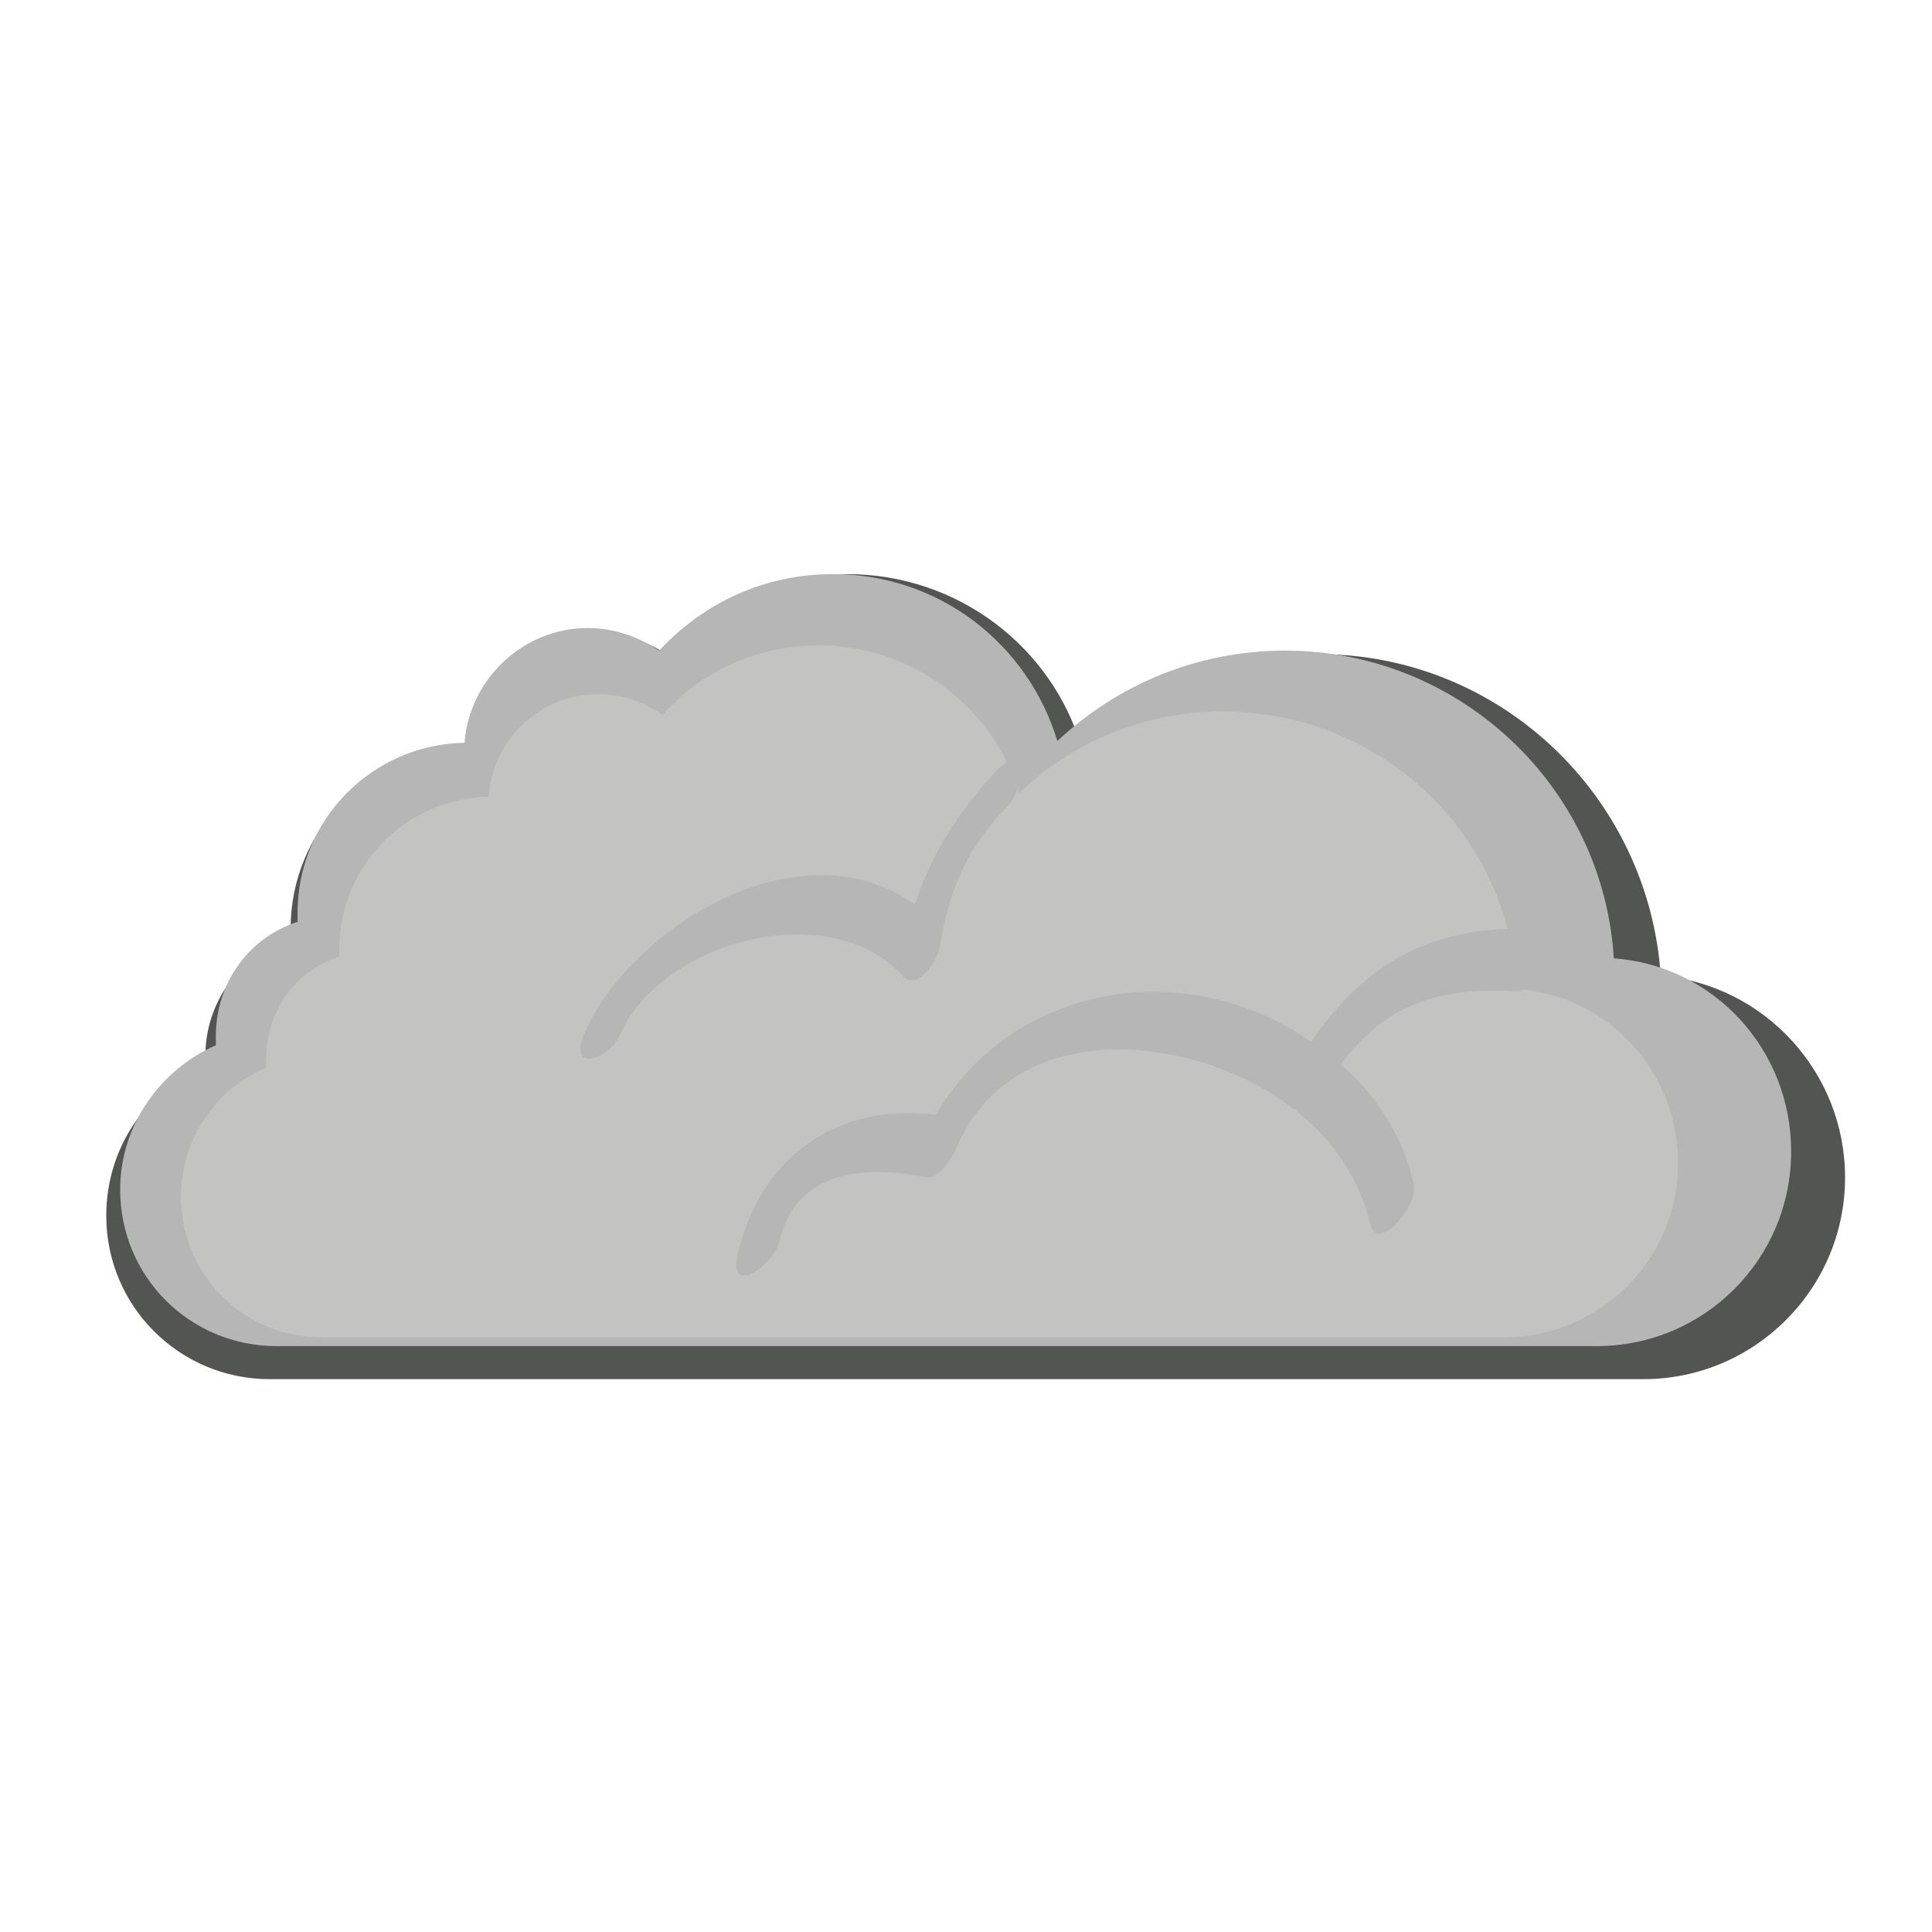
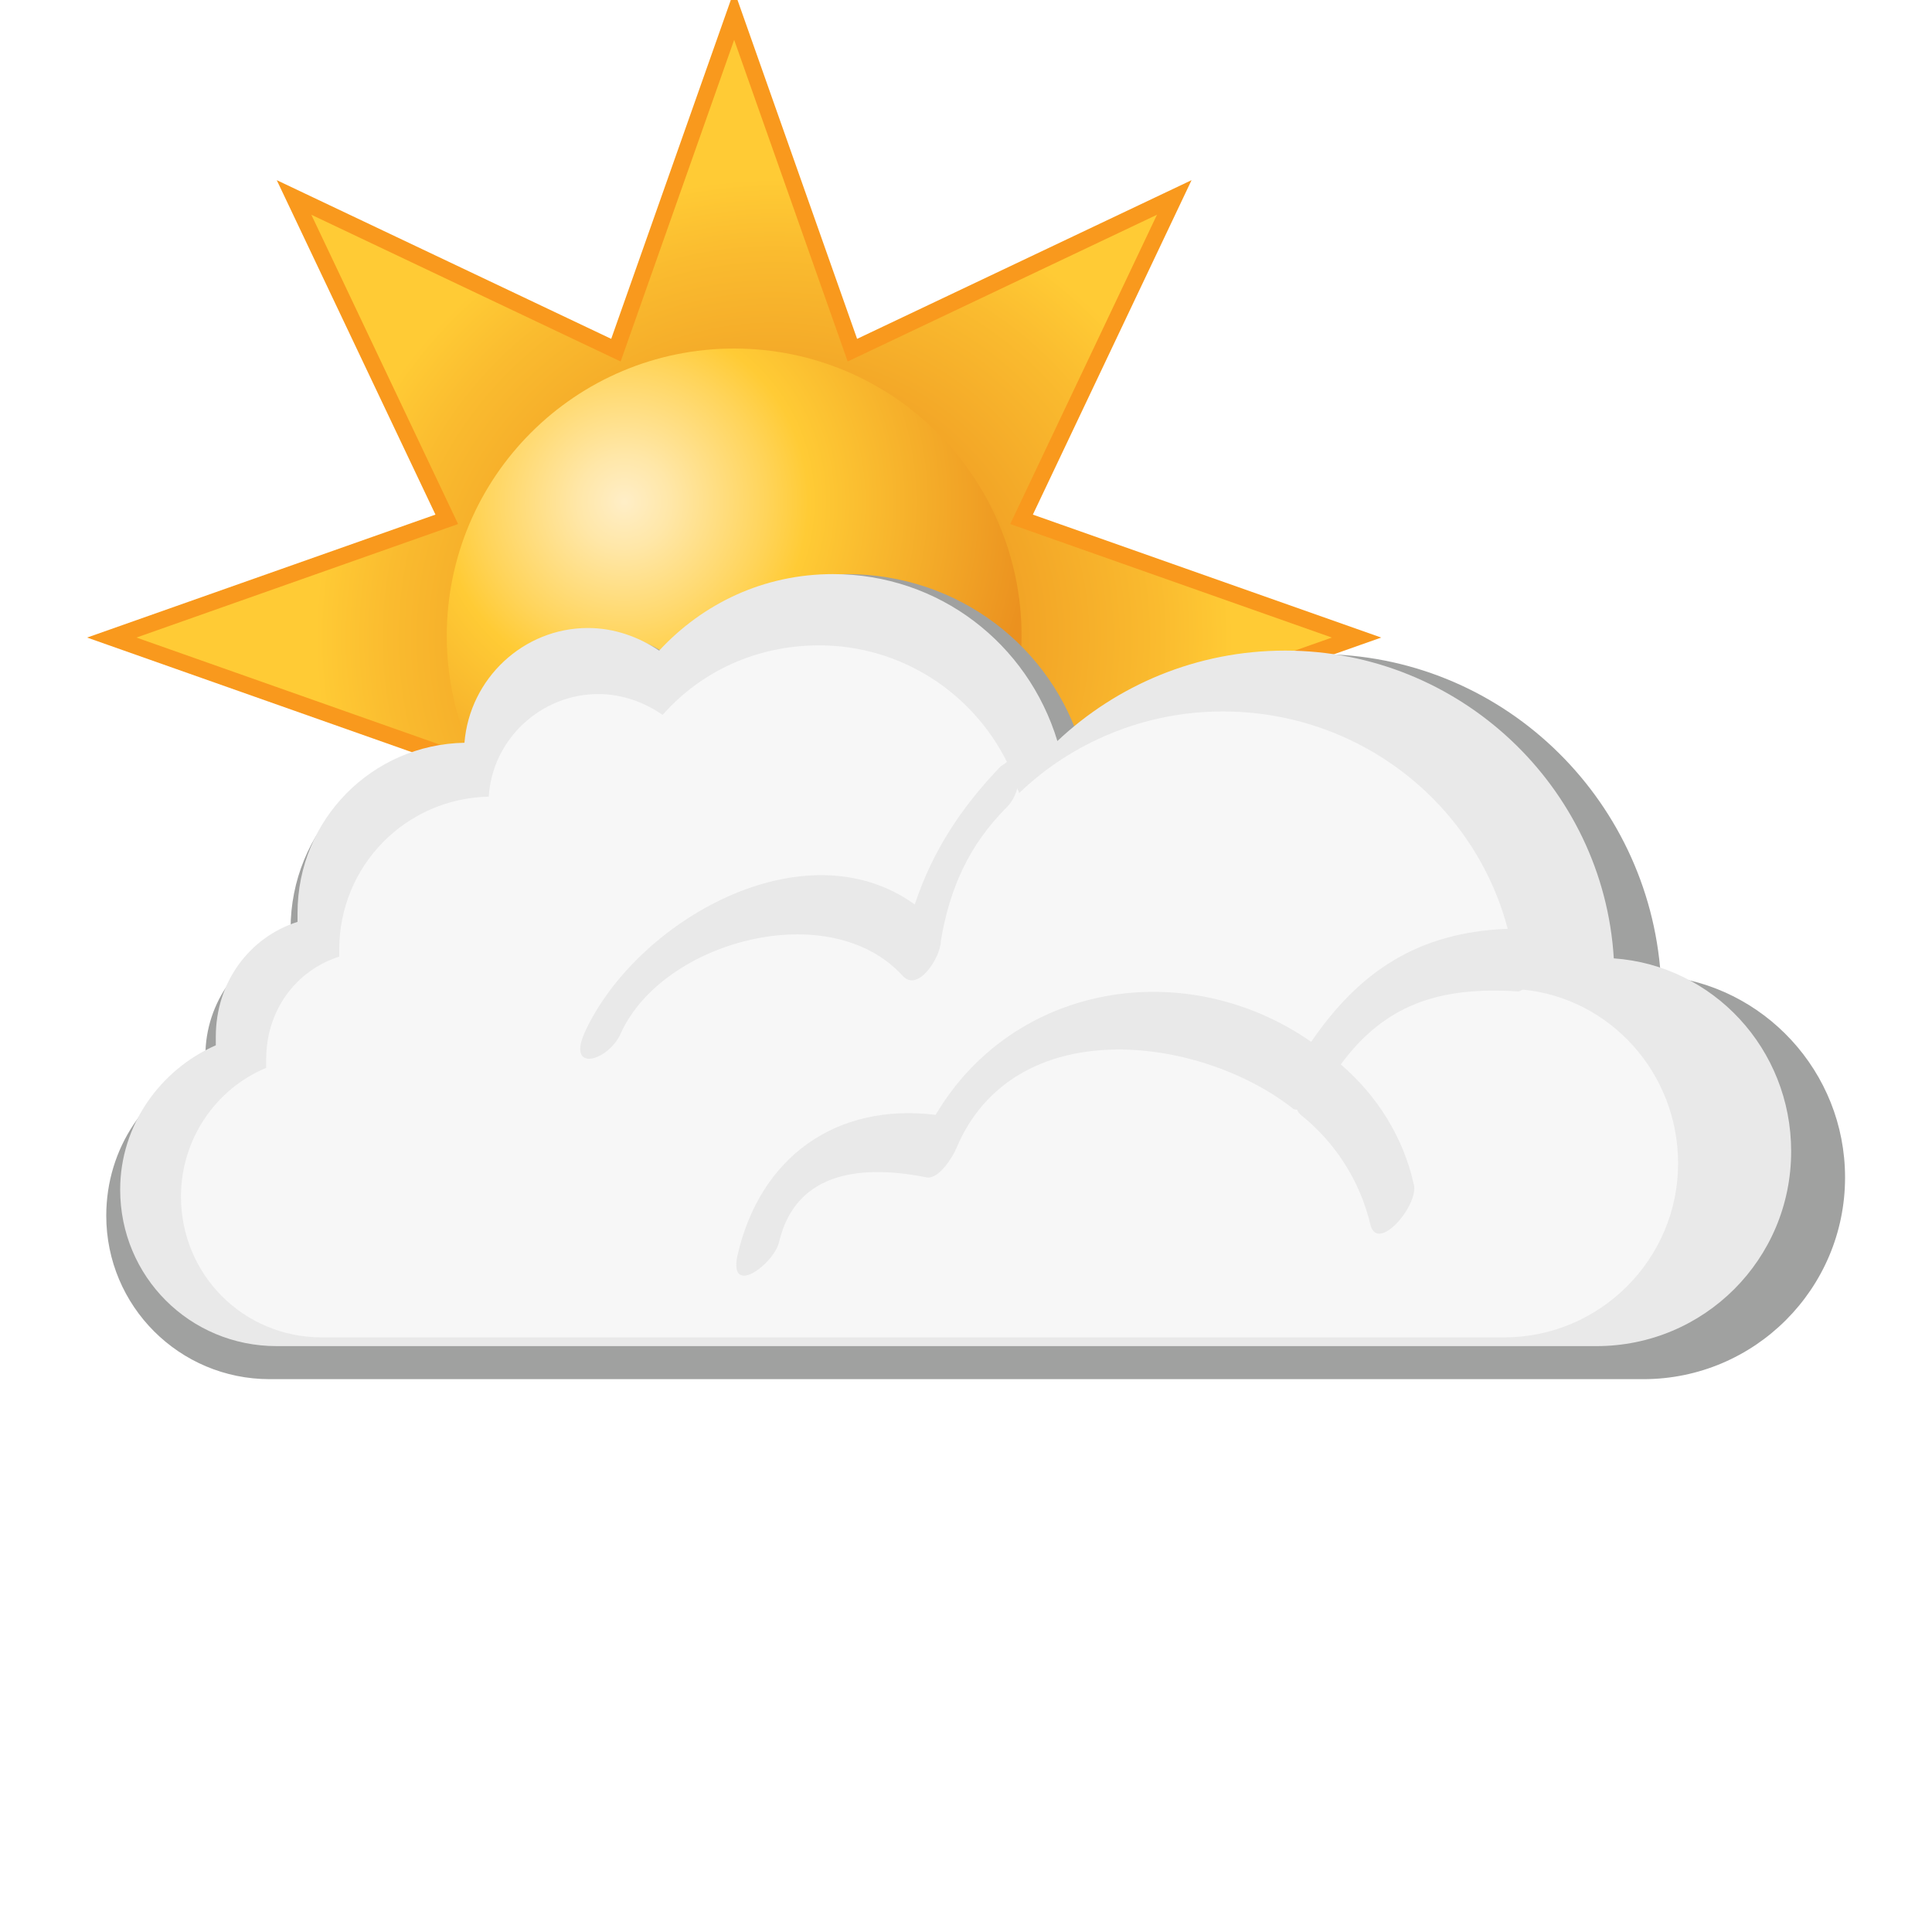
<svg xmlns="http://www.w3.org/2000/svg" xmlns:xlink="http://www.w3.org/1999/xlink" width="100" height="100" viewbox="0 0 100 100" preserveAspectRatio="xMinYMin meet">
  <g transform="translate(0.5,0.5)">
    <g>
      <defs>
        <style type="text/css">symbol { overflow: visible; }</style>
-         <symbol id="04">
-           <use xlink:href="#cloud-dark" />
-         </symbol>
-         <symbol id="cloud-dark">
-           <use xlink:href="#cloud-stroke-template" style="fill:#525552" />
-           <use xlink:href="#cloud-inner-stroke-template" style="fill:#B6B6B6" />
-           <use xlink:href="#cloud-inner-fill-template" style="fill:#C3C3C2" />
+         <symbol id="03d">
+           <use xlink:href="#sun-back" />
+           <use xlink:href="#cloud-light" />
        </symbol>
        <symbol id="cloud-inner-fill-template">
          <path d="M78.35,50.725c-0.089,0-0.18,0.091-0.27,0.091c-4.141-0.271-6.93,0.72-9.18,3.779   c1.89,1.621,3.239,3.78,3.779,6.21c0.271,1.08-1.89,3.601-2.25,2.07c-0.54-2.25-1.8-4.23-3.6-5.67   c-0.091-0.09-0.18-0.181-0.18-0.27c-0.09,0-0.181,0-0.271-0.091c-4.86-3.779-14.399-4.95-17.37,2.07   c-0.18,0.45-0.9,1.62-1.53,1.529c-3.15-0.629-6.75-0.449-7.65,3.33c-0.27,1.17-2.61,2.881-2.16,0.721   c1.17-5.13,5.13-7.92,10.26-7.29c4.05-6.84,12.959-8.28,19.44-3.78c2.52-3.689,5.58-5.67,10.17-5.85   c-1.71-6.479-7.65-11.25-14.76-11.25c-4.05,0-7.83,1.621-10.53,4.23c0-0.09-0.09-0.18-0.09-0.27c-0.09,0.36-0.271,0.72-0.54,0.99   c-1.98,1.98-2.97,4.23-3.42,6.93c0,0.81-1.17,2.7-1.98,1.8c-3.78-4.14-12.42-1.8-14.58,2.97c-0.63,1.44-2.79,2.07-1.89,0   c2.61-5.76,11.34-10.8,17.1-6.66c0.9-2.7,2.34-4.95,4.411-7.11c0.089-0.09,0.27-0.18,0.359-0.27c-1.8-3.6-5.49-6.03-9.72-6.03   c-3.24,0-6.12,1.35-8.1,3.6c-0.9-0.63-2.07-1.08-3.33-1.08c-2.97,0-5.49,2.34-5.67,5.311c-4.32,0.089-7.74,3.6-7.74,7.919   c0,0.09,0,0.27,0,0.36c-2.25,0.72-3.78,2.79-3.78,5.31c0,0.18,0,0.27,0,0.449c-2.61,1.081-4.411,3.691-4.411,6.661   c0,4.05,3.24,7.289,7.291,7.289c4.05,0,58.229,0,61.2,0c4.95,0,9-4.05,9-9C86.36,55.045,82.85,51.175,78.35,50.725z" />
        </symbol>
        <symbol id="cloud-inner-stroke-template">
          <path d="M82.13,69.175c5.58,0,10.08-4.5,10.08-10.08c0-5.31-4.05-9.63-9.18-9.99   c-0.541-8.91-8.011-15.93-17.011-15.93c-4.59,0-8.729,1.8-11.789,4.68c-1.53-5.04-6.121-8.64-11.611-8.64c-3.6,0-6.75,1.53-9,3.96   c-1.08-0.72-2.339-1.17-3.689-1.17c-3.33,0-6.12,2.61-6.39,5.94c-4.77,0.09-8.64,3.959-8.64,8.82c0,0.18,0,0.27,0,0.45   c-2.52,0.81-4.23,3.15-4.23,5.94c0,0.18,0,0.27,0,0.45c-2.88,1.26-4.95,4.14-4.95,7.47c0,4.5,3.6,8.1,8.1,8.1   S78.89,69.175,82.13,69.175z" />
        </symbol>
+         <symbol id="cloud-light">
+           <use xlink:href="#cloud-stroke-template" style="fill:#A0A1A0" />
+           <use xlink:href="#cloud-inner-stroke-template" style="fill:#E9E9E9" />
+           <use xlink:href="#cloud-inner-fill-template" style="fill:#F7F7F7" />
+         </symbol>
        <symbol id="cloud-stroke-template">
          <path d="M84.561,70.885c5.76,0,10.439-4.68,10.439-10.44c0-5.489-4.23-9.989-9.54-10.439   c-0.63-9.27-8.28-16.65-17.729-16.65c-4.771,0-9.091,1.89-12.241,4.86c-1.529-5.22-6.389-9-12.149-9c-3.69,0-7.02,1.62-9.36,4.14   c-1.08-0.72-2.43-1.17-3.78-1.17c-3.51,0-6.39,2.7-6.66,6.12c-5.04,0.09-9,4.23-9,9.27c0,0.18,0,0.271,0,0.45   c-2.61,0.9-4.41,3.331-4.41,6.12c0,0.181,0,0.36,0,0.45C7.07,55.944,5,58.915,5,62.425c0,4.681,3.78,8.46,8.46,8.46   C18.14,70.885,81.14,70.885,84.561,70.885z" />
        </symbol>
+         <symbol id="sun">
+           <polygon id="sun-outer" display="inline" fill="url(#sun-grad-outer)" stroke="#F9991D" stroke-miterlimit="10" points="50,12.1 57.2,32.5 76.8,23.2 67.5,42.8 87.9,50 67.5,57.2 76.8,76.8 57.2,67.5 50,87.9 42.8,67.5 23.2,76.8 32.5,57.2 12.1,50 32.5,42.8 23.2,23.2 42.8,32.5" />
+           <circle id="sun-inner" display="inline" fill="url(#sun-grad-inner)" cx="50" cy="49.9" r="17.5" />
+         </symbol>
+         <symbol id="sun-back">
+           <use xlink:href="#sun" transform="translate(-5,-10) scale(0.85)" />
+         </symbol>
+         <radialGradient id="sun-grad-inner" cx="290.816" cy="-311.726" r="25.018" gradientTransform="matrix(1 0 0 -1 -247.5 -270)" gradientUnits="userSpaceOnUse">
+           <stop offset="0" style="stop-color:#FFEEC7" />
+           <stop offset="0.113" style="stop-color:#FFE7A8" />
+           <stop offset="0.346" style="stop-color:#FFD45A" />
+           <stop offset="0.449" style="stop-color:#FFCB35" />
+           <stop offset="1" style="stop-color:#EB911F" />
+         </radialGradient>
+         <radialGradient id="sun-grad-outer" cx="299.94" cy="-320" r="40.097" gradientTransform="matrix(1 0 0 -1 -247.5 -270)" gradientUnits="userSpaceOnUse">
+           <stop offset="0" style="stop-color:#EB911F" />
+           <stop offset="0.175" style="stop-color:#ED9621" />
+           <stop offset="0.373" style="stop-color:#F2A426" />
+           <stop offset="0.584" style="stop-color:#FABB2F" />
+           <stop offset="0.697" style="stop-color:#FFCB35" />
+         </radialGradient>
      </defs>
      <g transform="translate(0,0)">
        <g transform="scale(1)">
-           <use xlink:href="#04" />
+           <use xlink:href="#03d" />
        </g>
      </g>
    </g>
  </g>
</svg>
